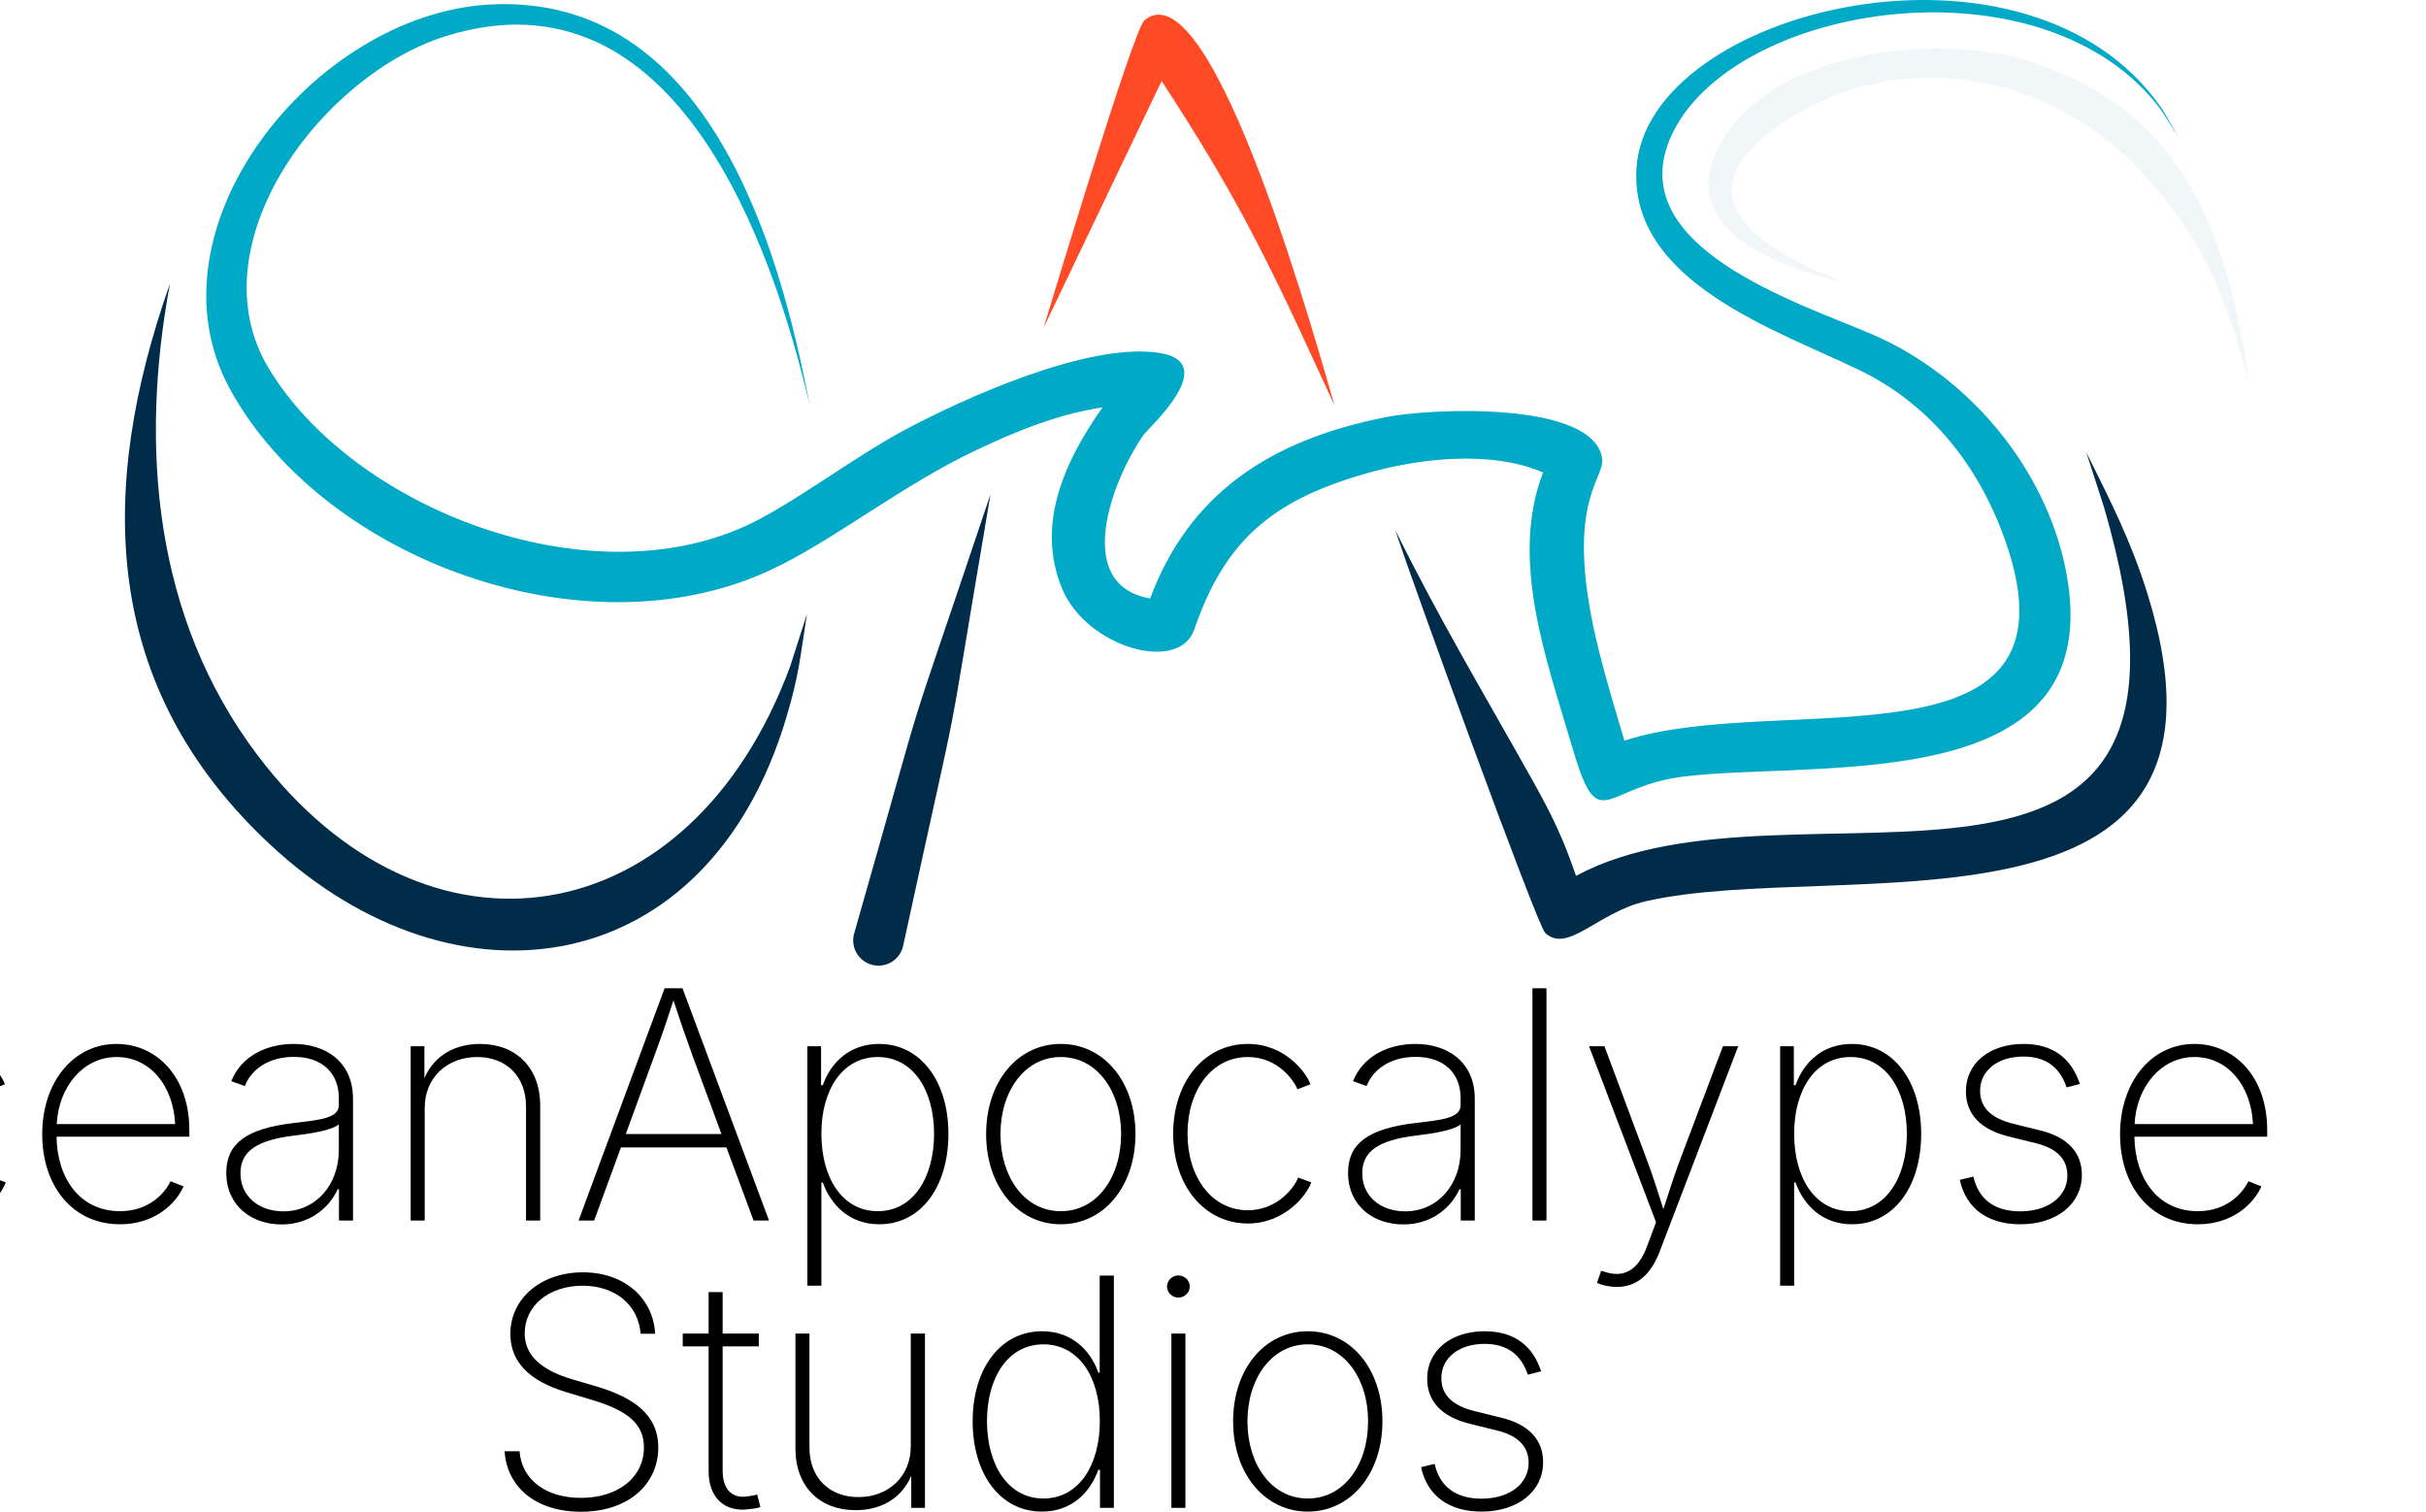
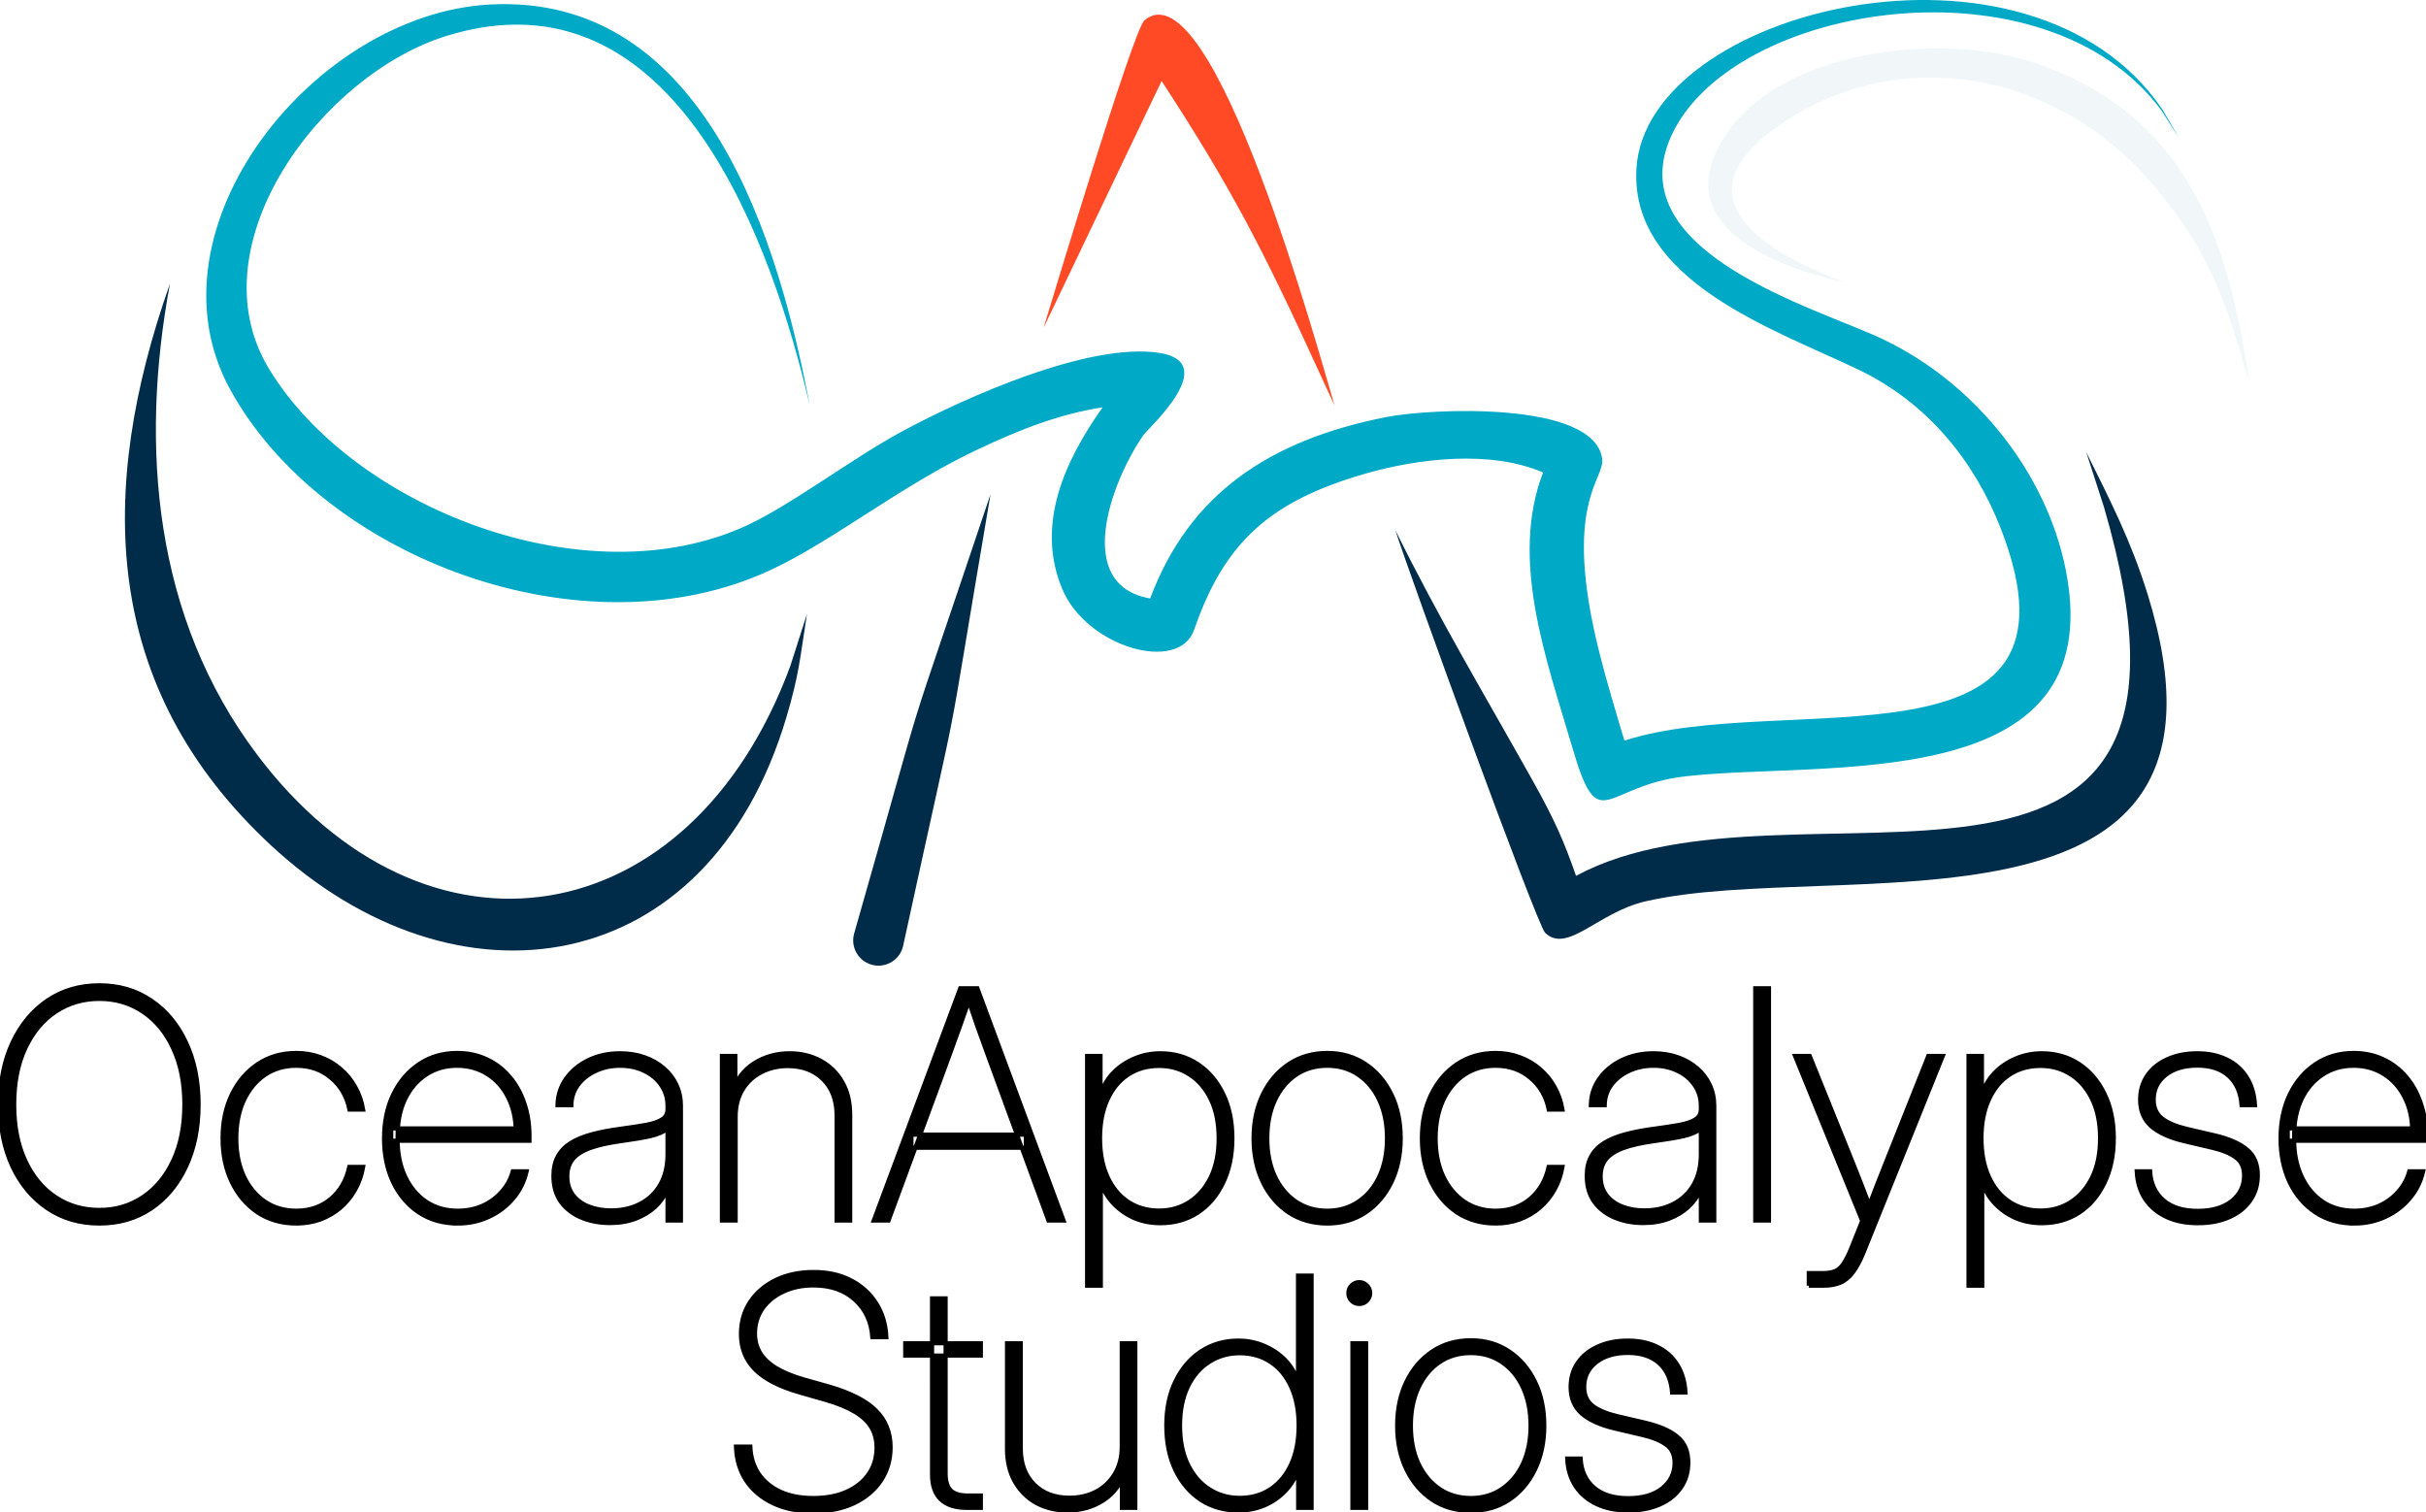
<svg xmlns="http://www.w3.org/2000/svg" width="1459.188" height="909.028" viewBox="0 0 1459.188 909.028" version="1.1" id="svg1" xml:space="preserve">
  <defs id="defs1">
    <style type="text/css" id="style1">
   
    .fil1 {fill:none}
    .fil0 {fill:#2B2A29}
   
  </style>
  </defs>
  <g id="layer1" transform="translate(-223.3407,-68.66263)">
    <g id="Layer_x0020_1" transform="matrix(0.07540535,0,0,0.07540535,40.77937,24.60543)" style="clip-rule:evenodd;fill-rule:evenodd;image-rendering:optimizeQuality;shape-rendering:geometricPrecision;text-rendering:geometricPrecision">
      <g id="g29" transform="translate(2711.566,462.5587)">
        <g id="_2408212217632" transform="translate(706.0107,121.726)">
          <path class="fil0" d="M 359.31,2262.03 C 116.3,3564.09 232.08,4926.78 1053.72,6018.25 2397.85,7803.79 4513.21,7465.56 5307.59,5311.77 l 132.56,-413.86 c -55.86,356.9 -63.17,485.14 -164.9,826.22 C 4649.07,7823.39 2642.74,8114.11 1165.47,6742.77 -192.2,5482.45 -223.21,3912.72 359.31,2262.02 Z" id="path1" style="fill:#002b49;fill-opacity:1" />
        </g>
        <path class="fil1" d="m 1065.321,2383.756 c -1440.38,4623.64 4155.3,7380.51 5080.84,2635.88" id="path2" />
        <g id="_2408212217680" transform="translate(706.0107,121.726)">
          <path class="fil0" d="M 5461.97,3231.46 C 5168.53,1975.01 4400.81,-279.37 2568.17,285.47 1566.23,594.29 555.74,1954.24 1145.95,2936.25 c 667.89,1111.27 2534.39,1848.47 3817.89,1253.15 352.76,-163.61 845.36,-538.83 1239.9,-751.22 478.82,-257.74 1482,-712.91 2049.03,-623.2 493.78,78.13 -89.16,598.59 -128.24,654.68 -256.48,368.02 -565.01,1196.97 53.43,1303.56 311.16,-832.22 948.84,-1262.14 1881.65,-1446.49 353.14,-69.8 1656.23,-132.28 1723.6,330.73 24.71,169.78 -322.54,350.2 -23.15,1544 58.31,232.52 130.62,471.02 200.75,705.92 1256.03,-410.31 3788.03,321.2 3001.96,-1692.22 -210.26,-538.56 -582.87,-999.62 -1126.37,-1262.61 -659.86,-319.28 -1830.8,-702.54 -1779.74,-1606.17 72.32,-1279.95 3138.16,-2026.05 4194.76,-474.56 l 131.84,226.23 -140.98,-220.25 c -929.44,-1250.06 -3420.97,-858.45 -3906.87,204.5 -407.62,891.68 1030.27,1336.54 1609.34,1587.82 774.56,336.11 1381.89,1077.09 1538.35,1884.72 350.37,1808.41 -1928.54,1509.67 -3037.28,1637.22 -660.68,76.01 -685.9,500.99 -901.68,-234.24 -201.79,-687.65 -501.26,-1490.82 -232.32,-2189.18 -419.48,-182.22 -999.2,-110.79 -1413.55,8.07 -759.21,217.78 -1126.95,542.74 -1369.26,1245.34 -121.44,352.14 -857.34,141.06 -1052.28,-324.16 -214.39,-511.63 18.34,-1020.59 321.79,-1448.97 -346.31,54.54 -643.99,169.97 -1004.52,339.77 -603.71,284.33 -1147.86,727.72 -1648.95,960.09 C 3660.22,5237.36 1571.53,4451.33 835.94,3099.81 140.77,1822.58 1505.46,114.17 2907.37,36.24 4648.13,-60.53 5223.29,1969.12 5461.97,3231.43 Z" id="path3" style="fill:#00a9c6;fill-opacity:1" />
        </g>
        <path class="fil1" d="m 6167.981,3353.186 c -891.01,-4788.38 -4348.05,-3166.4 -4659.77,-990.92 -187.09,1305.71 2656.92,3267.99 4631.76,1912.3 1238.05,-849.92 2183.97,-1174.05 2806.45,-1138.65 -892.35,896.93 -808.38,2031.7 84.14,1969.42 307.17,-1497.9 2646.45,-1797.51 3252.29,-1298.59 -407.89,591.4 63.27,1817.38 248.1,2495.56 558.02,-412.38 2214.45,-29.95 3065.8,-530.35 996.15,-585.51 15.61,-2481.54 -1000.16,-2838.88 -4546.99,-1599.64 1170.19,-4254.73 2492.68,-1713.29" id="path4" />
        <path class="fil0" d="M 5815.15,7451.31 C 6487.76,5096.88 6124.73,6266.6 6904.41,3942.21 h 0.04 c -411.24,2416.94 -178.43,1214.52 -698.22,3607.33 -27.13,108 -136.66,173.55 -244.65,146.42 -108,-27.13 -173.55,-136.66 -146.42,-244.65 z" id="path5" style="clip-rule:evenodd;fill:#002b49;fill-opacity:1;fill-rule:evenodd;image-rendering:optimizeQuality;shape-rendering:geometricPrecision;text-rendering:geometricPrecision" transform="translate(706.0107,121.726)" />
        <line class="fil1" x1="6716.701" y1="7622.156" x2="7610.441" y2="4063.936" id="line5" />
        <g id="_2408212220848" transform="translate(706.0107,121.726)">
          <path class="fil0" d="m 7327.52,2615.04 c 45.84,-144.81 714.6,-2378.2 805.07,-2453.3 549.35,-456 1407.87,2714.24 1516.31,3072.68 L 9547.88,3016.11 C 9083.38,1999.68 8833.02,1510.09 8269.21,646.17 Z" id="path6" style="fill:#ff4a25;fill-opacity:1" />
        </g>
        <path class="fil1" d="m 8033.531,2736.766 916.42,-2319.14 C 9578.791,1081.126 10178.271,2920.516 10354.901,3356.146" id="path7" />
        <g id="_2408212219696" transform="translate(706.0107,121.726)">
          <path class="fil0" d="m 10133.64,4228.96 c 352.67,713.72 704.35,1299.42 1090.8,1988.98 183.72,327.81 254.17,492.75 350.49,767.96 1734.47,-936.32 5320.81,843.85 4210.08,-2944.86 l -140.13,-433.82 c 194.43,390.61 358.18,711.06 488.71,1130.59 905.46,2910.18 -2476.43,2097.52 -4006.42,2451.72 -378.2,87.55 -620.6,420.49 -798.79,250.62 -64.71,-61.68 -1077.89,-2845.79 -1194.75,-3211.2 z" id="path8" style="fill:#002b49;fill-opacity:1" />
        </g>
        <path class="fil1" d="m 10839.651,4350.686 c 625.56,1579.35 1016.84,2039.97 1333.86,3065.27 1212.18,-1167.95 6229.72,1024.12 4177.38,-3687.01" id="path9" />
        <g id="_2408212224304" transform="translate(706.0107,121.726)">
          <path class="fil0" d="m 13728.51,2256.13 c -575.46,-130.71 -1454.22,-461.91 -946.32,-1199.13 460.64,-668.64 1715.31,-800.61 2444.29,-557.33 1221.1,407.52 1552.3,1399.25 1720.44,2559.08 C 16753.58,2386.04 16627.19,2000.71 16166,1460.09 15418.76,584.15 14159.37,322.87 13183.69,1008.3 c -823.88,578.79 -83.56,1011.87 544.82,1247.83 z" id="path10" style="fill:#f1f7f9;fill-opacity:1" />
        </g>
        <path class="fil1" d="m 14434.521,2377.856 c -3238.8,-820.77 2403.75,-3909.28 3218.41,802.61" id="path11" />
      </g>
    </g>
-     <text xml:space="preserve" style="font-weight:bold;font-size:192px;line-height:0.9;font-family:Inter;-inkscape-font-specification:'Inter Bold';text-align:start;writing-mode:lr-tb;direction:ltr;text-anchor:start;clip-rule:evenodd;fill:#000000;fill-opacity:1;fill-rule:evenodd;stroke:none;stroke-width:1;stroke-opacity:1;image-rendering:optimizeQuality;shape-rendering:geometricPrecision;text-rendering:geometricPrecision" x="951.903" y="802.735" id="text27">
-       <tspan id="tspan27" style="font-style:normal;font-variant:normal;font-weight:200;font-stretch:normal;line-height:0.9;font-family:Inter;-inkscape-font-specification:'Inter Ultra-Light';text-align:center;text-anchor:middle;fill:#000000;fill-opacity:1;stroke-width:1" x="951.903" y="802.735">OceanApocalypse</tspan>
-       <tspan style="font-style:normal;font-variant:normal;font-weight:200;font-stretch:normal;line-height:0.9;font-family:Inter;-inkscape-font-specification:'Inter Ultra-Light';text-align:center;text-anchor:middle;fill:#000000;fill-opacity:1;stroke-width:1" x="951.903" y="975.535" id="tspan28">Studios</tspan>
-     </text>
+     <g id="text27" style="font-weight:bold;font-size:192px;line-height:0.9;font-family:Inter;-inkscape-font-specification:'Inter Bold';clip-rule:evenodd;fill-rule:evenodd;stroke:#000000;stroke-width:2.5;image-rendering:optimizeQuality;shape-rendering:geometricPrecision;text-rendering:geometricPrecision" aria-label="OceanApocalypseStudios">
+       <path style="font-weight:200;-inkscape-font-specification:'Inter Ultra-Light';text-align:center;text-anchor:middle" d="m 283.153,804.516 q -17.719,0 -31.219,-9.094 -13.5,-9.094 -21.094,-25.219 -7.5,-16.125 -7.5,-37.219 0,-21.281 7.594,-37.406 7.594,-16.125 21,-25.219 13.5,-9.094 31.219,-9.094 17.625,0 31.031,9.094 13.5,9.094 21,25.219 7.594,16.125 7.594,37.406 0,21.188 -7.594,37.312 -7.5,16.125 -21,25.219 -13.406,9 -31.031,9 z m 0,-8.156 q 14.719,0 26.25,-7.781 11.625,-7.781 18.188,-22.031 6.656,-14.25 6.656,-33.562 0,-19.406 -6.656,-33.656 -6.562,-14.344 -18.188,-22.125 -11.531,-7.781 -26.25,-7.781 -14.812,0 -26.438,7.781 -11.531,7.688 -18.188,21.938 -6.656,14.25 -6.656,33.844 0,19.312 6.562,33.562 6.562,14.25 18.188,22.031 11.625,7.781 26.531,7.781 z m 118.406,8.156 q -13.125,0 -23.156,-6.562 -9.938,-6.656 -15.562,-18.188 -5.625,-11.625 -5.625,-26.438 0,-15 5.625,-26.531 5.625,-11.531 15.562,-18.188 10.031,-6.656 23.156,-6.656 7.875,0 14.531,2.531 6.75,2.438 12,7.031 5.344,4.5 8.812,10.688 3.562,6.188 4.875,13.781 h -8.25 q -1.219,-6 -4.031,-10.781 -2.812,-4.781 -7.031,-8.25 -4.125,-3.562 -9.375,-5.438 -5.25,-1.875 -11.531,-1.875 -10.781,0 -18.938,5.531 -8.062,5.531 -12.656,15.375 -4.5,9.844 -4.5,22.781 0,12.844 4.5,22.688 4.594,9.75 12.656,15.281 8.156,5.531 18.938,5.531 6.281,0 11.531,-1.875 5.25,-1.875 9.281,-5.344 4.125,-3.469 6.938,-8.25 2.812,-4.875 4.125,-10.875 h 8.344 q -1.312,7.5 -4.875,13.781 -3.469,6.188 -8.812,10.781 -5.25,4.5 -12,7.031 -6.75,2.438 -14.531,2.438 z m 97.125,0 q -13.406,0 -23.438,-6.656 -9.938,-6.656 -15.469,-18.188 -5.438,-11.625 -5.438,-26.344 0,-14.906 5.531,-26.438 5.625,-11.625 15.562,-18.281 9.938,-6.656 22.875,-6.656 9.75,0 17.719,3.75 8.062,3.75 13.781,10.5 5.719,6.656 8.812,15.75 3.188,9.094 3.188,19.875 v 2.906 h -83.156 v -7.406 h 78.281 l -3.375,2.062 q 0,-11.719 -4.594,-20.719 -4.5,-9 -12.469,-13.969 -7.969,-5.062 -18.188,-5.062 -10.594,0 -18.656,5.344 -8.062,5.25 -12.656,14.719 -4.5,9.469 -4.5,21.938 v 2.438 q 0,12.469 4.5,22.125 4.5,9.656 12.656,15.188 8.156,5.438 19.031,5.438 7.969,0 14.719,-2.906 6.75,-3 11.531,-8.344 4.875,-5.344 6.844,-12.469 h 8.344 q -2.156,9.375 -8.25,16.5 -6,7.031 -14.625,10.969 -8.531,3.938 -18.562,3.938 z m 91.469,-0.281 q -9.094,0 -16.781,-3.094 -7.688,-3.094 -12.469,-9.375 -4.688,-6.375 -4.688,-15.938 0,-6.844 2.625,-11.625 2.625,-4.875 7.688,-8.062 5.062,-3.188 12.656,-5.25 7.594,-2.062 17.531,-3.375 9.094,-1.219 15.375,-2.344 6.281,-1.219 9.469,-3.281 3.281,-2.062 3.281,-6.094 v -2.062 q 0,-6.938 -3.75,-12.375 -3.656,-5.438 -10.125,-8.531 -6.375,-3.188 -14.625,-3.188 -8.156,0 -14.812,3.188 -6.656,3.094 -10.594,8.438 -3.844,5.344 -3.938,12.094 h -8.344 q 0.188,-8.906 5.156,-15.938 4.969,-7.031 13.406,-11.156 8.531,-4.125 19.125,-4.125 7.969,0 14.625,2.344 6.656,2.344 11.531,6.562 4.969,4.219 7.688,10.031 2.719,5.812 2.719,12.656 v 69 h -8.062 v -18.281 h -0.281 q -2.438,5.625 -7.219,10.125 -4.781,4.406 -11.625,7.031 -6.844,2.625 -15.562,2.625 z m 0.75,-7.594 q 9.938,0 17.625,-4.031 7.688,-4.031 12,-11.531 4.312,-7.594 4.312,-18.188 v -15.375 q -1.688,1.406 -4.312,2.531 -2.531,1.125 -6.094,1.969 -3.469,0.75 -7.969,1.5 -4.5,0.75 -9.938,1.5 -10.875,1.5 -18,4.031 -7.125,2.531 -10.594,6.656 -3.375,4.125 -3.375,10.5 0,6.562 3.469,11.156 3.469,4.594 9.469,6.938 6,2.344 13.406,2.344 z m 74.906,-56.25 v 62.344 h -8.25 v -99 h 8.062 v 22.969 h -2.25 q 3.938,-12.469 13.406,-18.469 9.562,-6.094 21.469,-6.094 10.5,0 18.656,4.5 8.25,4.406 13.031,12.75 4.781,8.25 4.781,19.875 v 63.469 h -8.156 v -63.094 q 0,-13.781 -8.062,-21.75 -8.062,-8.062 -21.281,-8.062 -8.906,0 -16.031,3.75 -7.125,3.656 -11.25,10.5 -4.125,6.844 -4.125,16.312 z m 83.062,62.344 52.031,-139.688 h 10.312 l 51.844,139.688 h -9.094 l -36.75,-100.219 q -2.812,-7.781 -5.906,-16.312 -3,-8.625 -6.656,-19.406 h 2.719 q -3.656,10.781 -6.75,19.406 -3,8.531 -5.906,16.312 l -36.938,100.219 z m 22.688,-43.781 v -7.875 h 68.812 v 7.875 z m 105.656,82.969 v -138.188 h 8.062 v 22.781 h 0.188 q 2.25,-7.219 7.5,-12.656 5.25,-5.438 12.562,-8.531 7.406,-3.188 15.75,-3.188 12.562,0 22.312,6.375 9.75,6.375 15.375,17.906 5.625,11.438 5.625,26.812 0,15.375 -5.625,26.906 -5.531,11.531 -15.281,17.906 -9.75,6.281 -22.406,6.281 -8.344,0 -15.562,-3 -7.125,-3.094 -12.375,-8.531 -5.25,-5.438 -7.781,-12.562 h -0.094 v 61.688 z m 43.312,-45.188 q 10.312,0 18.375,-5.25 8.062,-5.25 12.75,-14.906 4.688,-9.75 4.688,-23.344 0,-13.594 -4.688,-23.344 -4.688,-9.75 -12.75,-14.906 -8.062,-5.25 -18.375,-5.25 -10.688,0 -18.75,5.344 -7.969,5.25 -12.375,15.094 -4.406,9.75 -4.406,23.062 0,13.312 4.406,23.062 4.406,9.75 12.375,15.094 8.062,5.344 18.75,5.344 z m 101.156,7.781 q -13.125,0 -23.156,-6.562 -9.938,-6.656 -15.562,-18.188 -5.625,-11.625 -5.625,-26.438 0,-15 5.625,-26.531 5.625,-11.531 15.562,-18.188 10.031,-6.656 23.156,-6.656 13.031,0 22.969,6.656 9.938,6.656 15.562,18.188 5.625,11.531 5.625,26.531 0,14.812 -5.625,26.438 -5.625,11.531 -15.562,18.188 -9.938,6.562 -22.969,6.562 z m 0,-7.688 q 10.688,0 18.75,-5.531 8.156,-5.531 12.656,-15.281 4.5,-9.844 4.5,-22.688 0,-12.938 -4.5,-22.781 -4.5,-9.844 -12.656,-15.375 -8.062,-5.531 -18.75,-5.531 -10.781,0 -18.938,5.531 -8.062,5.531 -12.656,15.375 -4.5,9.844 -4.5,22.781 0,12.844 4.5,22.688 4.594,9.75 12.656,15.281 8.156,5.531 18.938,5.531 z m 101.25,7.688 q -13.125,0 -23.156,-6.562 -9.938,-6.656 -15.562,-18.188 -5.625,-11.625 -5.625,-26.438 0,-15 5.625,-26.531 5.625,-11.531 15.562,-18.188 10.031,-6.656 23.156,-6.656 7.875,0 14.531,2.531 6.75,2.438 12,7.031 5.344,4.5 8.812,10.688 3.562,6.188 4.875,13.781 h -8.25 q -1.219,-6 -4.031,-10.781 -2.812,-4.781 -7.031,-8.25 -4.125,-3.562 -9.375,-5.438 -5.25,-1.875 -11.531,-1.875 -10.781,0 -18.938,5.531 -8.062,5.531 -12.656,15.375 -4.5,9.844 -4.5,22.781 0,12.844 4.5,22.688 4.594,9.75 12.656,15.281 8.156,5.531 18.938,5.531 6.281,0 11.531,-1.875 5.25,-1.875 9.281,-5.344 4.125,-3.469 6.938,-8.25 2.812,-4.875 4.125,-10.875 h 8.344 q -1.312,7.5 -4.875,13.781 -3.469,6.188 -8.812,10.781 -5.25,4.5 -12,7.031 -6.75,2.438 -14.531,2.438 z m 88.75,-0.281 q -9.094,0 -16.781,-3.094 -7.688,-3.094 -12.469,-9.375 -4.688,-6.375 -4.688,-15.938 0,-6.844 2.625,-11.625 2.625,-4.875 7.688,-8.062 5.062,-3.188 12.656,-5.25 7.594,-2.062 17.531,-3.375 9.094,-1.219 15.375,-2.344 6.281,-1.219 9.469,-3.281 3.281,-2.062 3.281,-6.094 v -2.062 q 0,-6.938 -3.75,-12.375 -3.656,-5.438 -10.125,-8.531 -6.375,-3.188 -14.625,-3.188 -8.156,0 -14.812,3.188 -6.656,3.094 -10.594,8.438 -3.844,5.344 -3.938,12.094 h -8.344 q 0.188,-8.906 5.156,-15.938 4.969,-7.031 13.406,-11.156 8.531,-4.125 19.125,-4.125 7.969,0 14.625,2.344 6.656,2.344 11.531,6.562 4.969,4.219 7.688,10.031 2.719,5.812 2.719,12.656 v 69 h -8.062 v -18.281 h -0.281 q -2.438,5.625 -7.219,10.125 -4.781,4.406 -11.625,7.031 -6.844,2.625 -15.562,2.625 z m 0.75,-7.594 q 9.938,0 17.625,-4.031 7.688,-4.031 12,-11.531 4.312,-7.594 4.312,-18.188 v -15.375 q -1.688,1.406 -4.312,2.531 -2.531,1.125 -6.094,1.969 -3.469,0.75 -7.969,1.5 -4.5,0.75 -9.938,1.5 -10.875,1.5 -18,4.031 -7.125,2.531 -10.594,6.656 -3.375,4.125 -3.375,10.5 0,6.562 3.469,11.156 3.469,4.594 9.469,6.938 6,2.344 13.406,2.344 z m 74.906,-133.594 v 139.688 h -8.25 v -139.688 z m 23.937,178.875 v -7.594 h 8.812 q 4.312,0 7.125,-1.219 2.812,-1.219 4.969,-4.5 2.25,-3.281 4.688,-9.281 l 6.562,-16.406 -40.406,-99.188 h 8.812 l 25.875,64.031 q 2.906,7.125 5.625,14.25 2.812,7.125 5.531,14.344 h -2.344 q 2.812,-7.219 5.531,-14.344 2.812,-7.125 5.625,-14.25 l 25.5,-64.031 h 8.719 l -47.719,118.312 q -3,7.406 -6.281,11.719 -3.188,4.406 -7.5,6.281 -4.219,1.875 -10.312,1.875 -2.625,0 -4.406,0 -1.781,0 -4.406,0 z m 96.094,0 v -138.188 h 8.062 v 22.781 h 0.188 q 2.25,-7.219 7.5,-12.656 5.25,-5.438 12.562,-8.531 7.406,-3.188 15.75,-3.188 12.562,0 22.312,6.375 9.75,6.375 15.375,17.906 5.625,11.438 5.625,26.812 0,15.375 -5.625,26.906 -5.531,11.531 -15.281,17.906 -9.75,6.281 -22.406,6.281 -8.344,0 -15.562,-3 -7.125,-3.094 -12.375,-8.531 -5.25,-5.438 -7.781,-12.562 h -0.094 v 61.688 z m 43.312,-45.188 q 10.312,0 18.375,-5.25 8.062,-5.25 12.75,-14.906 4.688,-9.75 4.688,-23.344 0,-13.594 -4.688,-23.344 -4.688,-9.75 -12.75,-14.906 -8.062,-5.25 -18.375,-5.25 -10.688,0 -18.75,5.344 -7.969,5.25 -12.375,15.094 -4.406,9.75 -4.406,23.062 0,13.312 4.406,23.062 4.406,9.75 12.375,15.094 8.062,5.344 18.75,5.344 z m 94.594,7.594 q -10.781,0 -18.844,-3.75 -8.062,-3.75 -12.75,-10.688 -4.688,-7.031 -5.156,-16.781 h 8.062 q 0.656,11.062 8.062,17.438 7.406,6.375 20.531,6.375 12.938,0 20.438,-5.906 7.5,-6 7.5,-15.375 0,-7.312 -5.062,-10.875 -4.969,-3.656 -14.156,-5.812 l -16.781,-3.938 q -13.125,-3.094 -19.875,-9 -6.656,-5.906 -6.656,-15.938 0,-8.344 4.312,-14.625 4.312,-6.281 12.094,-9.75 7.781,-3.562 18,-3.562 10.125,0 17.719,3.75 7.594,3.656 12,10.688 4.406,6.938 4.969,16.781 h -8.062 q -0.844,-11.344 -7.688,-17.531 -6.844,-6.281 -18.938,-6.281 -11.906,0 -19.125,5.719 -7.125,5.625 -7.125,14.812 0,7.312 5.156,11.344 5.25,3.938 14.812,6.188 l 16.875,3.938 q 12.75,3 19.219,8.438 6.562,5.344 6.562,15.469 0,8.812 -4.594,15.281 -4.5,6.469 -12.656,10.031 -8.062,3.562 -18.844,3.562 z m 94.125,0.188 q -13.406,0 -23.438,-6.656 -9.938,-6.656 -15.469,-18.188 -5.438,-11.625 -5.438,-26.344 0,-14.906 5.531,-26.438 5.625,-11.625 15.562,-18.281 9.938,-6.656 22.875,-6.656 9.75,0 17.719,3.75 8.062,3.75 13.781,10.5 5.719,6.656 8.812,15.75 3.188,9.094 3.188,19.875 v 2.906 h -83.156 v -7.406 h 78.281 l -3.375,2.062 q 0,-11.719 -4.594,-20.719 -4.5,-9 -12.469,-13.969 -7.969,-5.062 -18.188,-5.062 -10.594,0 -18.656,5.344 -8.062,5.25 -12.656,14.719 -4.5,9.469 -4.5,21.938 v 2.438 q 0,12.469 4.5,22.125 4.5,9.656 12.656,15.188 8.156,5.438 19.031,5.438 7.969,0 14.719,-2.906 6.75,-3 11.531,-8.344 4.875,-5.344 6.844,-12.469 h 8.344 q -2.156,9.375 -8.25,16.5 -6,7.031 -14.625,10.969 -8.531,3.938 -18.562,3.938 z" id="path12" />
+       <path style="font-weight:200;-inkscape-font-specification:'Inter Ultra-Light';text-align:center;text-anchor:middle" d="m 712.513,977.691 q -13.781,0 -24.094,-4.875 -10.312,-4.875 -16.219,-13.594 -5.812,-8.812 -6.188,-20.531 h 8.625 q 0.375,9.375 5.062,16.406 4.781,6.938 13.125,10.781 8.344,3.75 19.688,3.75 11.531,0 19.969,-3.75 8.531,-3.75 13.312,-10.594 4.781,-6.844 4.781,-15.938 0,-6.938 -3.094,-12.188 -3.094,-5.25 -9.844,-9.281 -6.656,-4.031 -17.531,-7.219 l -15.75,-4.5 q -18.094,-5.156 -26.719,-13.688 -8.625,-8.625 -8.625,-21.469 0,-10.875 5.531,-19.312 5.625,-8.438 15.469,-13.219 9.938,-4.781 22.688,-4.781 12.844,0 22.406,4.969 9.656,4.969 15.188,13.781 5.625,8.719 6.188,20.438 h -8.438 q -0.938,-13.875 -10.5,-22.5 -9.469,-8.625 -25.031,-8.625 -10.031,0 -18,3.75 -7.969,3.656 -12.562,10.219 -4.5,6.562 -4.5,15 0,6.469 3.094,11.625 3.094,5.062 9.469,9 6.469,3.938 16.406,6.844 l 15.938,4.5 q 9.375,2.719 16.312,6.281 6.938,3.469 11.438,7.969 4.5,4.406 6.656,9.938 2.25,5.438 2.25,12.188 0,11.344 -5.812,20.062 -5.812,8.719 -16.312,13.688 -10.406,4.875 -24.375,4.875 z M 813.294,876.535 v 7.406 h -45.469 v -7.406 z m -29.344,-27 h 8.156 V 955.003 q 0,6.844 3.094,10.031 3.188,3.094 10.219,3.094 1.969,0 3.938,0 2.062,0 3.938,0 v 7.406 q -1.969,0 -4.219,0 -2.156,0 -4.219,0 -10.312,0 -15.656,-5.062 -5.25,-5.062 -5.25,-14.906 z m 81.656,127.594 q -10.5,0 -18.75,-4.406 -8.25,-4.5 -13.031,-12.844 -4.781,-8.344 -4.781,-19.875 v -63.469 h 8.25 v 63.094 q 0,13.781 8.062,21.844 8.062,7.969 21.188,7.969 8.906,0 16.031,-3.656 7.125,-3.75 11.25,-10.594 4.219,-6.938 4.219,-16.312 v -62.344 h 8.156 v 99 h -8.062 V 952.566 h 2.25 q -3.844,12.375 -13.406,18.469 -9.469,6.094 -21.375,6.094 z m 102.562,0 q -12.562,0 -22.406,-6.281 -9.75,-6.375 -15.375,-17.906 -5.531,-11.531 -5.531,-26.906 0,-15.375 5.625,-26.812 5.625,-11.531 15.375,-17.906 9.844,-6.375 22.312,-6.375 8.438,0 15.656,3.188 7.312,3.094 12.562,8.531 5.25,5.438 7.5,12.656 h 0.188 v -63.469 h 8.156 v 139.688 h -8.062 v -22.5 h -0.094 q -2.625,7.125 -7.875,12.562 -5.25,5.438 -12.469,8.531 -7.125,3 -15.562,3 z m 0.844,-7.594 q 10.688,0 18.656,-5.344 7.969,-5.344 12.375,-15.094 4.406,-9.75 4.406,-23.062 0,-13.312 -4.406,-23.062 -4.406,-9.844 -12.375,-15.094 -7.969,-5.344 -18.656,-5.344 -10.219,0 -18.375,5.25 -8.156,5.156 -12.844,14.906 -4.688,9.75 -4.688,23.344 0,13.594 4.688,23.344 4.688,9.656 12.844,14.906 8.156,5.25 18.375,5.25 z m 67.781,6 v -99 h 8.25 v 99 z m 4.125,-122.625 q -2.719,0 -4.688,-1.875 -1.875,-1.969 -1.875,-4.688 0,-2.719 1.875,-4.594 1.969,-1.969 4.688,-1.969 2.719,0 4.594,1.969 1.969,1.875 1.969,4.594 0,2.719 -1.969,4.688 -1.875,1.875 -4.594,1.875 z m 67.125,124.406 q -13.125,0 -23.156,-6.562 -9.938,-6.656 -15.562,-18.188 -5.625,-11.625 -5.625,-26.438 0,-15 5.625,-26.531 5.625,-11.531 15.562,-18.188 10.031,-6.656 23.156,-6.656 13.031,0 22.969,6.656 9.938,6.656 15.562,18.188 5.625,11.531 5.625,26.531 0,14.812 -5.625,26.438 -5.625,11.531 -15.562,18.188 -9.938,6.562 -22.969,6.562 z m 0,-7.688 q 10.688,0 18.75,-5.531 8.156,-5.531 12.656,-15.281 4.5,-9.844 4.5,-22.688 0,-12.938 -4.5,-22.781 -4.5,-9.844 -12.656,-15.375 -8.062,-5.531 -18.75,-5.531 -10.781,0 -18.938,5.531 -8.062,5.531 -12.656,15.375 -4.5,9.844 -4.5,22.781 0,12.844 4.5,22.688 4.594,9.75 12.656,15.281 8.156,5.531 18.938,5.531 z m 94.688,7.5 q -10.781,0 -18.844,-3.75 -8.062,-3.75 -12.75,-10.688 -4.688,-7.031 -5.156,-16.781 h 8.062 q 0.656,11.062 8.062,17.438 7.406,6.375 20.531,6.375 12.938,0 20.438,-5.906 7.5,-6 7.5,-15.375 0,-7.312 -5.062,-10.875 -4.969,-3.656 -14.156,-5.812 l -16.781,-3.938 q -13.125,-3.094 -19.875,-9 -6.656,-5.906 -6.656,-15.938 0,-8.344 4.312,-14.625 4.312,-6.281 12.094,-9.75 7.781,-3.562 18,-3.562 10.125,0 17.719,3.75 7.594,3.656 12,10.688 4.406,6.938 4.969,16.781 h -8.062 q -0.844,-11.344 -7.688,-17.531 -6.844,-6.281 -18.938,-6.281 -11.906,0 -19.125,5.719 -7.125,5.625 -7.125,14.812 0,7.312 5.156,11.344 5.25,3.938 14.812,6.188 l 16.875,3.938 q 12.75,3 19.219,8.438 6.562,5.344 6.562,15.469 0,8.812 -4.594,15.281 -4.5,6.469 -12.656,10.031 -8.062,3.562 -18.844,3.562 z" id="path13" />
+     </g>
  </g>
</svg>
